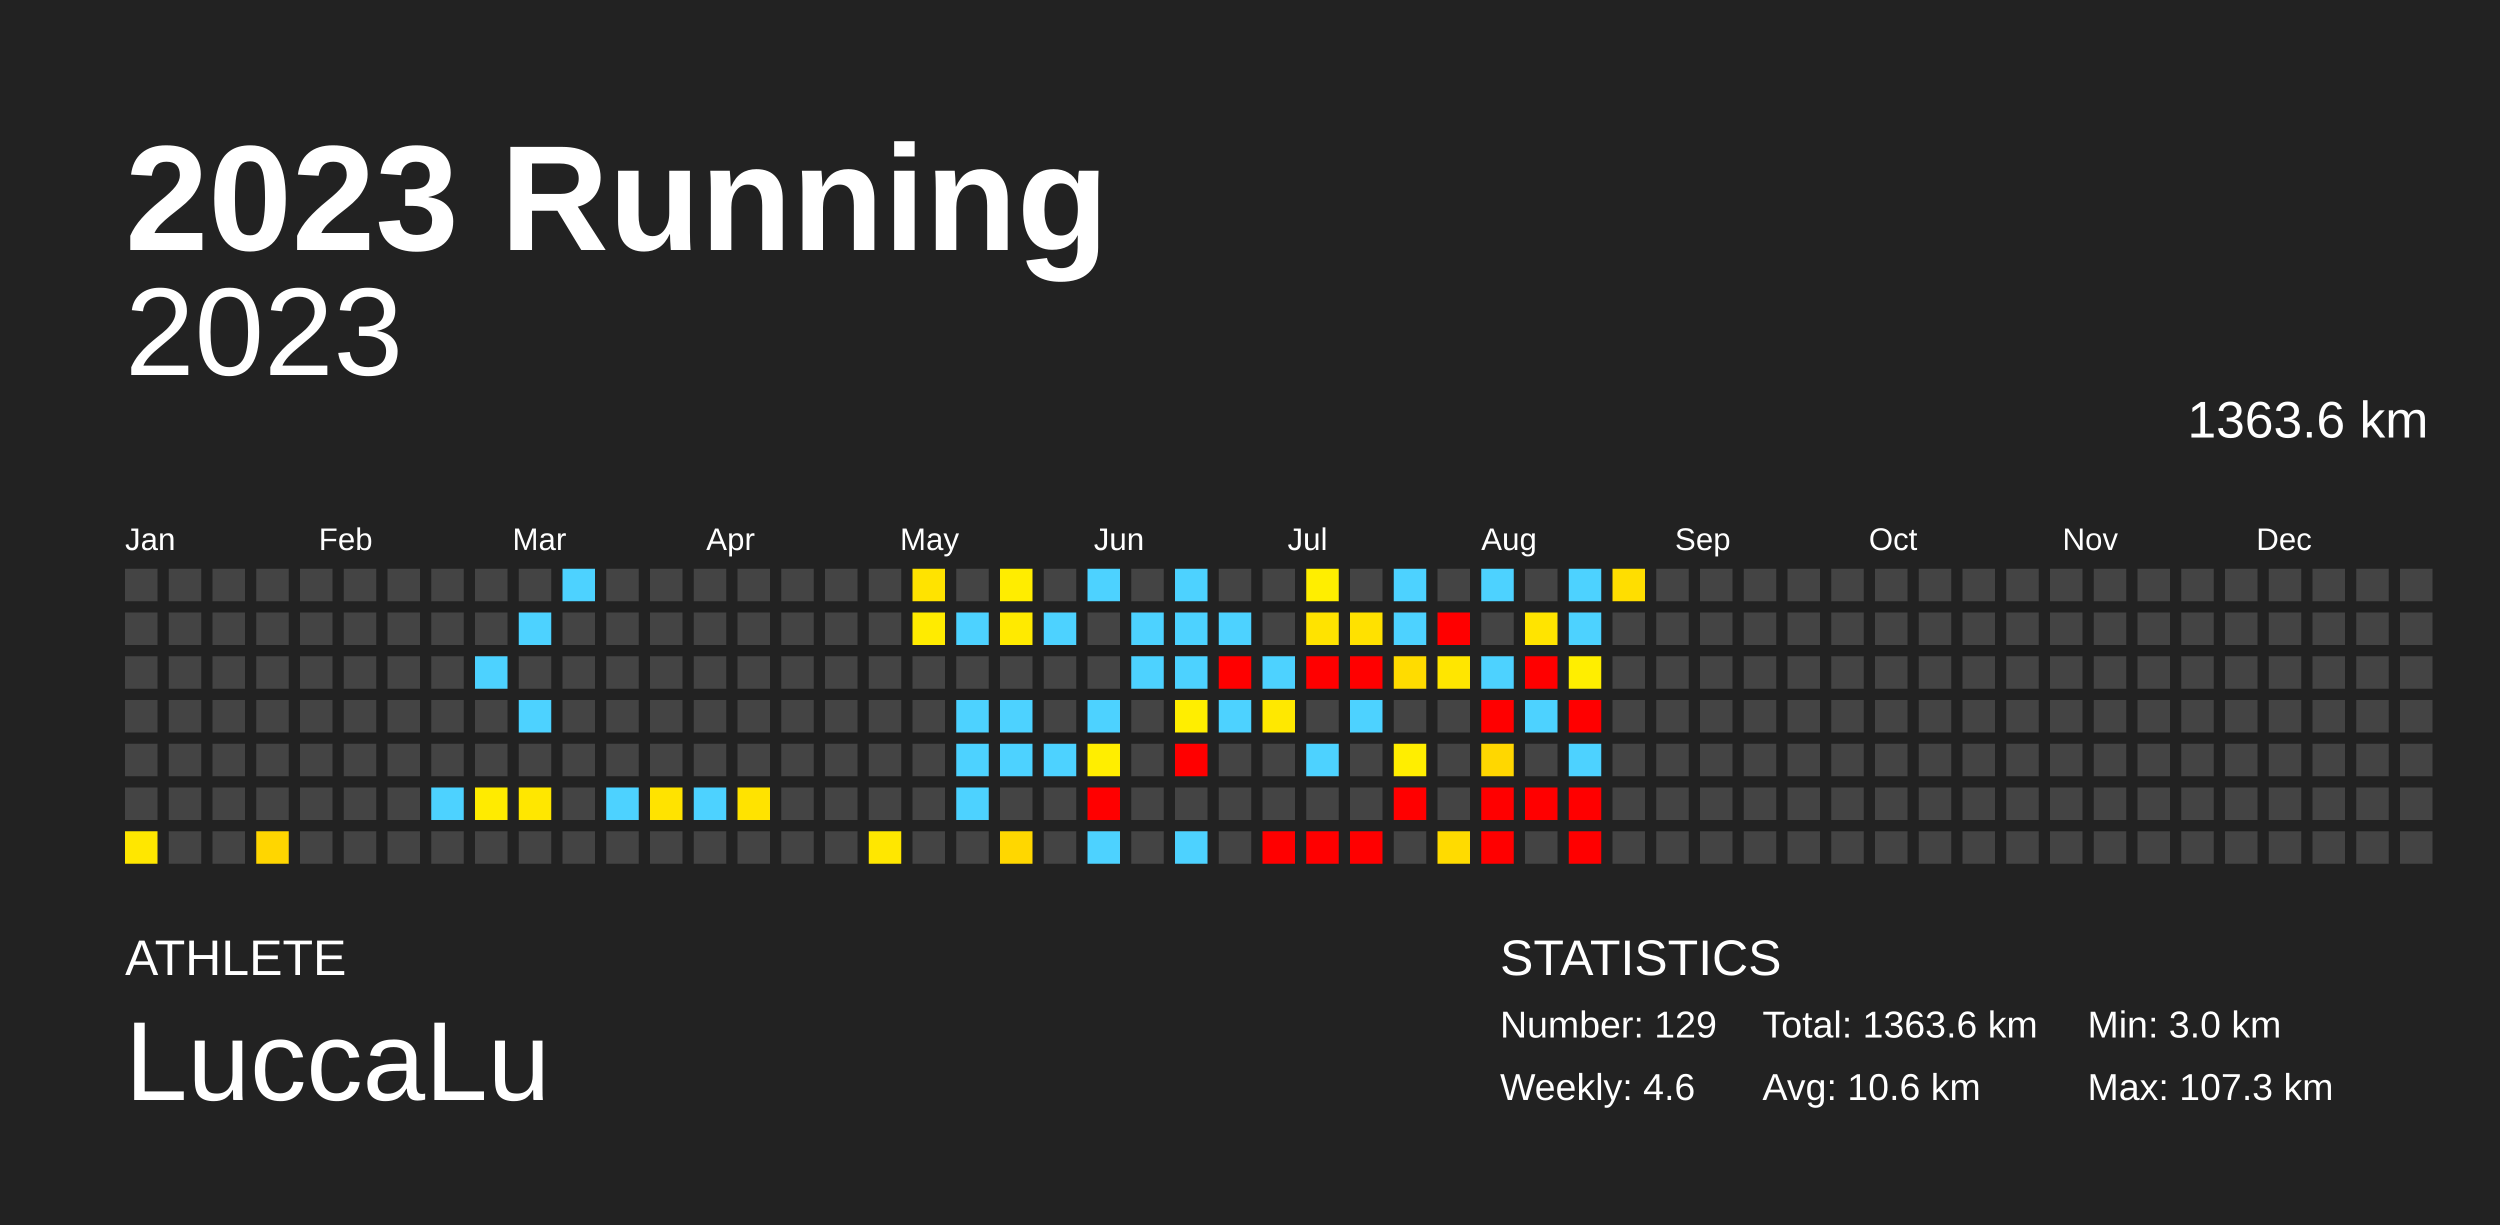
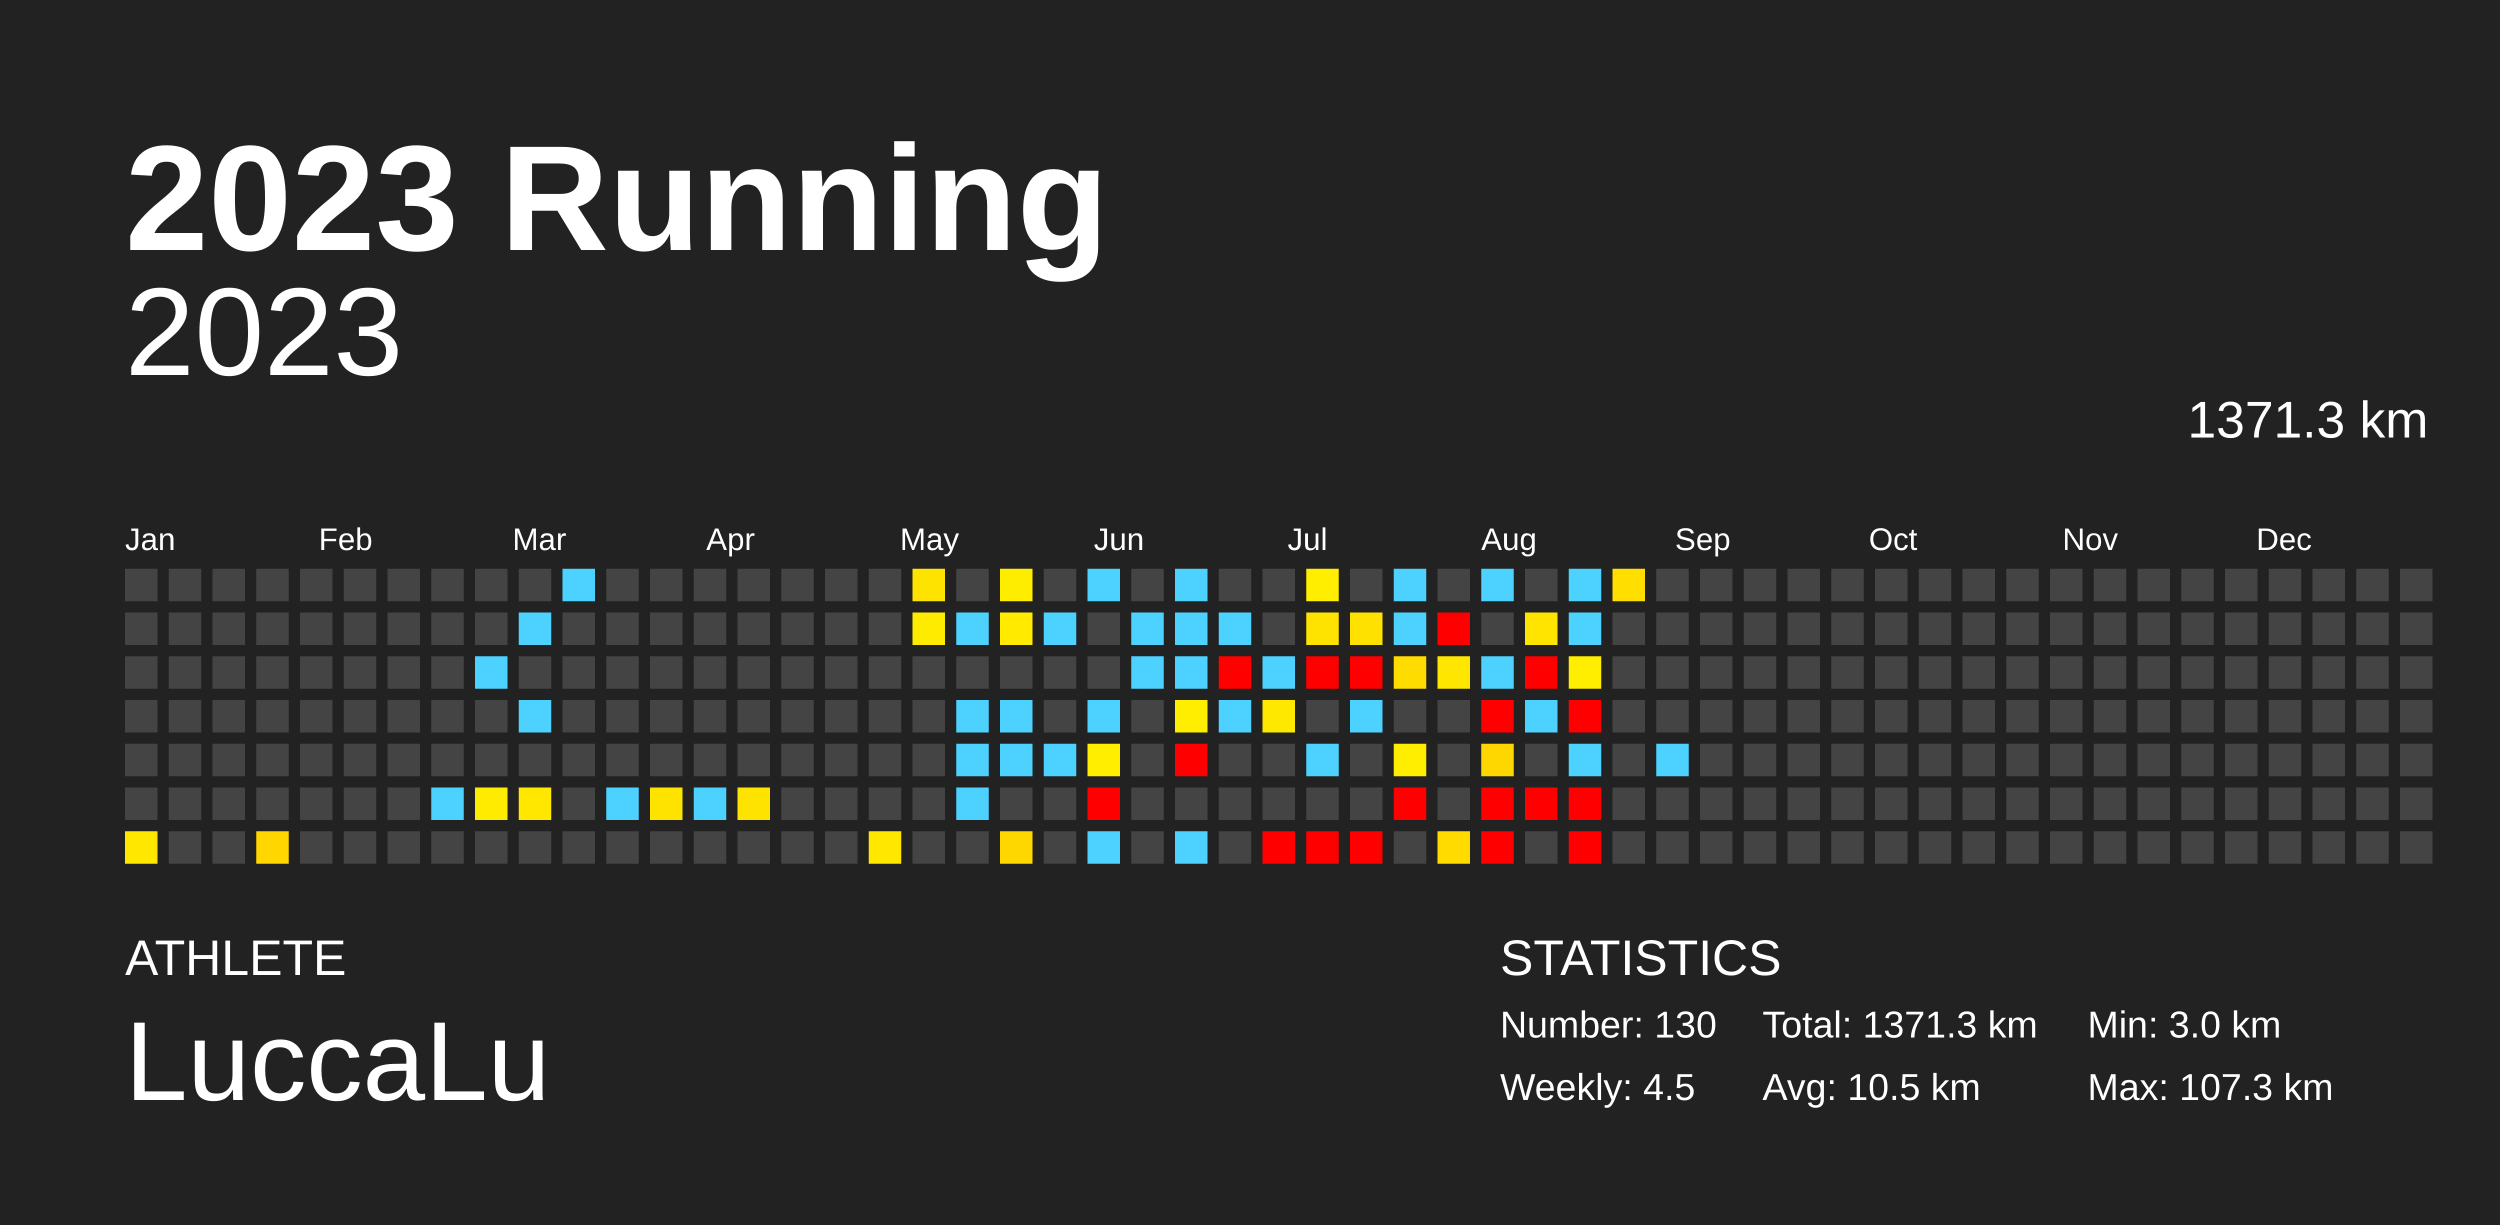
<svg xmlns="http://www.w3.org/2000/svg" baseProfile="full" height="98mm" version="1.1" viewBox="0,0,200,98" width="200mm">
  <defs />
  <rect fill="#222222" height="98" width="200" x="0" y="0" />
  <text fill="#FFFFFF" style="font-size:12px; font-family:Arial; font-weight:bold;" x="10" y="20">2023 Running</text>
  <text fill="#FFFFFF" style="font-size:4px; font-family:Arial" x="10" y="78">ATHLETE</text>
  <text fill="#FFFFFF" style="font-size:9px; font-family:Arial" x="10" y="88">LuccaLu</text>
  <text fill="#FFFFFF" style="font-size:4px; font-family:Arial" x="120" y="78">STATISTICS</text>
-   <text fill="#FFFFFF" style="font-size:3px; font-family:Arial" x="120" y="83">Number: 129</text>
-   <text fill="#FFFFFF" style="font-size:3px; font-family:Arial" x="120" y="88">Weekly: 4.6</text>
-   <text fill="#FFFFFF" style="font-size:3px; font-family:Arial" x="141" y="83">Total: 1363.6 km</text>
-   <text fill="#FFFFFF" style="font-size:3px; font-family:Arial" x="141" y="88">Avg: 10.6 km</text>
+   <text fill="#FFFFFF" style="font-size:3px; font-family:Arial" x="120" y="83">Number: 130</text>
+   <text fill="#FFFFFF" style="font-size:3px; font-family:Arial" x="120" y="88">Weekly: 4.5</text>
+   <text fill="#FFFFFF" style="font-size:3px; font-family:Arial" x="141" y="83">Total: 1371.3 km</text>
+   <text fill="#FFFFFF" style="font-size:3px; font-family:Arial" x="141" y="88">Avg: 10.5 km</text>
  <text fill="#FFFFFF" style="font-size:3px; font-family:Arial" x="167" y="83">Min: 3.0 km</text>
  <text fill="#FFFFFF" style="font-size:3px; font-family:Arial" x="167" y="88">Max: 107.3 km</text>
  <text alignment-baseline="hanging" fill="#FFFFFF" style="font-size:10.0px; font-family:Arial;" x="10" y="30">2023</text>
-   <text alignment-baseline="hanging" fill="#FFFFFF" style="font-size:4.125px; font-family:Arial;" x="175" y="35">1363.6 km</text>
+   <text alignment-baseline="hanging" fill="#FFFFFF" style="font-size:4.125px; font-family:Arial;" x="175" y="35">1371.3 km</text>
  <text fill="#FFFFFF" style="font-size:2.5px; font-family:Arial" x="10.0" y="44">Jan</text>
  <text fill="#FFFFFF" style="font-size:2.5px; font-family:Arial" x="25.5" y="44">Feb</text>
  <text fill="#FFFFFF" style="font-size:2.5px; font-family:Arial" x="41.0" y="44">Mar</text>
  <text fill="#FFFFFF" style="font-size:2.5px; font-family:Arial" x="56.5" y="44">Apr</text>
  <text fill="#FFFFFF" style="font-size:2.5px; font-family:Arial" x="72.0" y="44">May</text>
  <text fill="#FFFFFF" style="font-size:2.5px; font-family:Arial" x="87.5" y="44">Jun</text>
  <text fill="#FFFFFF" style="font-size:2.5px; font-family:Arial" x="103.0" y="44">Jul</text>
  <text fill="#FFFFFF" style="font-size:2.5px; font-family:Arial" x="118.5" y="44">Aug</text>
  <text fill="#FFFFFF" style="font-size:2.5px; font-family:Arial" x="134.0" y="44">Sep</text>
  <text fill="#FFFFFF" style="font-size:2.5px; font-family:Arial" x="149.5" y="44">Oct</text>
  <text fill="#FFFFFF" style="font-size:2.5px; font-family:Arial" x="165.0" y="44">Nov</text>
  <text fill="#FFFFFF" style="font-size:2.5px; font-family:Arial" x="180.5" y="44">Dec</text>
  <rect fill="#444444" height="2.6" width="2.6" x="10.0" y="45.5" />
  <rect fill="#444444" height="2.6" width="2.6" x="10.0" y="49.0" />
  <rect fill="#444444" height="2.6" width="2.6" x="10.0" y="52.5" />
  <rect fill="#444444" height="2.6" width="2.6" x="10.0" y="56.0" />
  <rect fill="#444444" height="2.6" width="2.6" x="10.0" y="59.5" />
  <rect fill="#444444" height="2.6" width="2.6" x="10.0" y="63.0" />
  <rect fill="#ffe700" height="2.6" width="2.6" x="10.0" y="66.5" />
  <rect fill="#444444" height="2.6" width="2.6" x="13.5" y="45.5" />
  <rect fill="#444444" height="2.6" width="2.6" x="13.5" y="49.0" />
  <rect fill="#444444" height="2.6" width="2.6" x="13.5" y="52.5" />
  <rect fill="#444444" height="2.6" width="2.6" x="13.5" y="56.0" />
  <rect fill="#444444" height="2.6" width="2.6" x="13.5" y="59.5" />
  <rect fill="#444444" height="2.6" width="2.6" x="13.5" y="63.0" />
  <rect fill="#444444" height="2.6" width="2.6" x="13.5" y="66.5" />
  <rect fill="#444444" height="2.6" width="2.6" x="17.0" y="45.5" />
  <rect fill="#444444" height="2.6" width="2.6" x="17.0" y="49.0" />
  <rect fill="#444444" height="2.6" width="2.6" x="17.0" y="52.5" />
  <rect fill="#444444" height="2.6" width="2.6" x="17.0" y="56.0" />
  <rect fill="#444444" height="2.6" width="2.6" x="17.0" y="59.5" />
  <rect fill="#444444" height="2.6" width="2.6" x="17.0" y="63.0" />
  <rect fill="#444444" height="2.6" width="2.6" x="17.0" y="66.5" />
  <rect fill="#444444" height="2.6" width="2.6" x="20.5" y="45.5" />
  <rect fill="#444444" height="2.6" width="2.6" x="20.5" y="49.0" />
  <rect fill="#444444" height="2.6" width="2.6" x="20.5" y="52.5" />
  <rect fill="#444444" height="2.6" width="2.6" x="20.5" y="56.0" />
  <rect fill="#444444" height="2.6" width="2.6" x="20.5" y="59.5" />
  <rect fill="#444444" height="2.6" width="2.6" x="20.5" y="63.0" />
  <rect fill="#ffd600" height="2.6" width="2.6" x="20.5" y="66.5" />
  <rect fill="#444444" height="2.6" width="2.6" x="24.0" y="45.5" />
  <rect fill="#444444" height="2.6" width="2.6" x="24.0" y="49.0" />
  <rect fill="#444444" height="2.6" width="2.6" x="24.0" y="52.5" />
  <rect fill="#444444" height="2.6" width="2.6" x="24.0" y="56.0" />
  <rect fill="#444444" height="2.6" width="2.6" x="24.0" y="59.5" />
  <rect fill="#444444" height="2.6" width="2.6" x="24.0" y="63.0" />
  <rect fill="#444444" height="2.6" width="2.6" x="24.0" y="66.5" />
  <rect fill="#444444" height="2.6" width="2.6" x="27.5" y="45.5" />
  <rect fill="#444444" height="2.6" width="2.6" x="27.5" y="49.0" />
  <rect fill="#444444" height="2.6" width="2.6" x="27.5" y="52.5" />
  <rect fill="#444444" height="2.6" width="2.6" x="27.5" y="56.0" />
  <rect fill="#444444" height="2.6" width="2.6" x="27.5" y="59.5" />
  <rect fill="#444444" height="2.6" width="2.6" x="27.5" y="63.0" />
  <rect fill="#444444" height="2.6" width="2.6" x="27.5" y="66.5" />
  <rect fill="#444444" height="2.6" width="2.6" x="31.0" y="45.5" />
  <rect fill="#444444" height="2.6" width="2.6" x="31.0" y="49.0" />
  <rect fill="#444444" height="2.6" width="2.6" x="31.0" y="52.5" />
  <rect fill="#444444" height="2.6" width="2.6" x="31.0" y="56.0" />
  <rect fill="#444444" height="2.6" width="2.6" x="31.0" y="59.5" />
  <rect fill="#444444" height="2.6" width="2.6" x="31.0" y="63.0" />
  <rect fill="#444444" height="2.6" width="2.6" x="31.0" y="66.5" />
  <rect fill="#444444" height="2.6" width="2.6" x="34.5" y="45.5" />
  <rect fill="#444444" height="2.6" width="2.6" x="34.5" y="49.0" />
  <rect fill="#444444" height="2.6" width="2.6" x="34.5" y="52.5" />
  <rect fill="#444444" height="2.6" width="2.6" x="34.5" y="56.0" />
  <rect fill="#444444" height="2.6" width="2.6" x="34.5" y="59.5" />
  <rect fill="#4dd2ff" height="2.6" width="2.6" x="34.5" y="63.0" />
  <rect fill="#444444" height="2.6" width="2.6" x="34.5" y="66.5" />
  <rect fill="#444444" height="2.6" width="2.6" x="38.0" y="45.5" />
  <rect fill="#444444" height="2.6" width="2.6" x="38.0" y="49.0" />
  <rect fill="#4dd2ff" height="2.6" width="2.6" x="38.0" y="52.5" />
  <rect fill="#444444" height="2.6" width="2.6" x="38.0" y="56.0" />
  <rect fill="#444444" height="2.6" width="2.6" x="38.0" y="59.5" />
  <rect fill="#ffeb00" height="2.6" width="2.6" x="38.0" y="63.0" />
  <rect fill="#444444" height="2.6" width="2.6" x="38.0" y="66.5" />
  <rect fill="#444444" height="2.6" width="2.6" x="41.5" y="45.5" />
  <rect fill="#4dd2ff" height="2.6" width="2.6" x="41.5" y="49.0" />
  <rect fill="#444444" height="2.6" width="2.6" x="41.5" y="52.5" />
  <rect fill="#4dd2ff" height="2.6" width="2.6" x="41.5" y="56.0" />
  <rect fill="#444444" height="2.6" width="2.6" x="41.5" y="59.5" />
  <rect fill="#ffe700" height="2.6" width="2.6" x="41.5" y="63.0" />
  <rect fill="#444444" height="2.6" width="2.6" x="41.5" y="66.5" />
  <rect fill="#4dd2ff" height="2.6" width="2.6" x="45.0" y="45.5" />
  <rect fill="#444444" height="2.6" width="2.6" x="45.0" y="49.0" />
  <rect fill="#444444" height="2.6" width="2.6" x="45.0" y="52.5" />
  <rect fill="#444444" height="2.6" width="2.6" x="45.0" y="56.0" />
  <rect fill="#444444" height="2.6" width="2.6" x="45.0" y="59.5" />
  <rect fill="#444444" height="2.6" width="2.6" x="45.0" y="63.0" />
  <rect fill="#444444" height="2.6" width="2.6" x="45.0" y="66.5" />
  <rect fill="#444444" height="2.6" width="2.6" x="48.5" y="45.5" />
  <rect fill="#444444" height="2.6" width="2.6" x="48.5" y="49.0" />
  <rect fill="#444444" height="2.6" width="2.6" x="48.5" y="52.5" />
  <rect fill="#444444" height="2.6" width="2.6" x="48.5" y="56.0" />
  <rect fill="#444444" height="2.6" width="2.6" x="48.5" y="59.5" />
  <rect fill="#4dd2ff" height="2.6" width="2.6" x="48.5" y="63.0" />
  <rect fill="#444444" height="2.6" width="2.6" x="48.5" y="66.5" />
  <rect fill="#444444" height="2.6" width="2.6" x="52.0" y="45.5" />
  <rect fill="#444444" height="2.6" width="2.6" x="52.0" y="49.0" />
  <rect fill="#444444" height="2.6" width="2.6" x="52.0" y="52.5" />
  <rect fill="#444444" height="2.6" width="2.6" x="52.0" y="56.0" />
  <rect fill="#444444" height="2.6" width="2.6" x="52.0" y="59.5" />
  <rect fill="#ffe300" height="2.6" width="2.6" x="52.0" y="63.0" />
  <rect fill="#444444" height="2.6" width="2.6" x="52.0" y="66.5" />
  <rect fill="#444444" height="2.6" width="2.6" x="55.5" y="45.5" />
  <rect fill="#444444" height="2.6" width="2.6" x="55.5" y="49.0" />
  <rect fill="#444444" height="2.6" width="2.6" x="55.5" y="52.5" />
  <rect fill="#444444" height="2.6" width="2.6" x="55.5" y="56.0" />
  <rect fill="#444444" height="2.6" width="2.6" x="55.5" y="59.5" />
  <rect fill="#4dd2ff" height="2.6" width="2.6" x="55.5" y="63.0" />
  <rect fill="#444444" height="2.6" width="2.6" x="55.5" y="66.5" />
  <rect fill="#444444" height="2.6" width="2.6" x="59.0" y="45.5" />
  <rect fill="#444444" height="2.6" width="2.6" x="59.0" y="49.0" />
  <rect fill="#444444" height="2.6" width="2.6" x="59.0" y="52.5" />
  <rect fill="#444444" height="2.6" width="2.6" x="59.0" y="56.0" />
  <rect fill="#444444" height="2.6" width="2.6" x="59.0" y="59.5" />
  <rect fill="#ffe300" height="2.6" width="2.6" x="59.0" y="63.0" />
  <rect fill="#444444" height="2.6" width="2.6" x="59.0" y="66.5" />
  <rect fill="#444444" height="2.6" width="2.6" x="62.5" y="45.5" />
  <rect fill="#444444" height="2.6" width="2.6" x="62.5" y="49.0" />
  <rect fill="#444444" height="2.6" width="2.6" x="62.5" y="52.5" />
  <rect fill="#444444" height="2.6" width="2.6" x="62.5" y="56.0" />
  <rect fill="#444444" height="2.6" width="2.6" x="62.5" y="59.5" />
  <rect fill="#444444" height="2.6" width="2.6" x="62.5" y="63.0" />
  <rect fill="#444444" height="2.6" width="2.6" x="62.5" y="66.5" />
  <rect fill="#444444" height="2.6" width="2.6" x="66.0" y="45.5" />
  <rect fill="#444444" height="2.6" width="2.6" x="66.0" y="49.0" />
  <rect fill="#444444" height="2.6" width="2.6" x="66.0" y="52.5" />
  <rect fill="#444444" height="2.6" width="2.6" x="66.0" y="56.0" />
  <rect fill="#444444" height="2.6" width="2.6" x="66.0" y="59.5" />
  <rect fill="#444444" height="2.6" width="2.6" x="66.0" y="63.0" />
  <rect fill="#444444" height="2.6" width="2.6" x="66.0" y="66.5" />
  <rect fill="#444444" height="2.6" width="2.6" x="69.5" y="45.5" />
  <rect fill="#444444" height="2.6" width="2.6" x="69.5" y="49.0" />
  <rect fill="#444444" height="2.6" width="2.6" x="69.5" y="52.5" />
  <rect fill="#444444" height="2.6" width="2.6" x="69.5" y="56.0" />
  <rect fill="#444444" height="2.6" width="2.6" x="69.5" y="59.5" />
  <rect fill="#444444" height="2.6" width="2.6" x="69.5" y="63.0" />
  <rect fill="#ffe700" height="2.6" width="2.6" x="69.5" y="66.5" />
  <rect fill="#ffe300" height="2.6" width="2.6" x="73.0" y="45.5" />
  <rect fill="#ffeb00" height="2.6" width="2.6" x="73.0" y="49.0" />
  <rect fill="#444444" height="2.6" width="2.6" x="73.0" y="52.5" />
  <rect fill="#444444" height="2.6" width="2.6" x="73.0" y="56.0" />
  <rect fill="#444444" height="2.6" width="2.6" x="73.0" y="59.5" />
  <rect fill="#444444" height="2.6" width="2.6" x="73.0" y="63.0" />
  <rect fill="#444444" height="2.6" width="2.6" x="73.0" y="66.5" />
  <rect fill="#444444" height="2.6" width="2.6" x="76.5" y="45.5" />
  <rect fill="#4dd2ff" height="2.6" width="2.6" x="76.5" y="49.0" />
  <rect fill="#444444" height="2.6" width="2.6" x="76.5" y="52.5" />
  <rect fill="#4dd2ff" height="2.6" width="2.6" x="76.5" y="56.0" />
  <rect fill="#4dd2ff" height="2.6" width="2.6" x="76.5" y="59.5" />
  <rect fill="#4dd2ff" height="2.6" width="2.6" x="76.5" y="63.0" />
  <rect fill="#444444" height="2.6" width="2.6" x="76.5" y="66.5" />
  <rect fill="#ffed00" height="2.6" width="2.6" x="80.0" y="45.5" />
  <rect fill="#ffea00" height="2.6" width="2.6" x="80.0" y="49.0" />
  <rect fill="#444444" height="2.6" width="2.6" x="80.0" y="52.5" />
  <rect fill="#4dd2ff" height="2.6" width="2.6" x="80.0" y="56.0" />
  <rect fill="#4dd2ff" height="2.6" width="2.6" x="80.0" y="59.5" />
  <rect fill="#444444" height="2.6" width="2.6" x="80.0" y="63.0" />
  <rect fill="#ffd700" height="2.6" width="2.6" x="80.0" y="66.5" />
  <rect fill="#444444" height="2.6" width="2.6" x="83.5" y="45.5" />
  <rect fill="#4dd2ff" height="2.6" width="2.6" x="83.5" y="49.0" />
  <rect fill="#444444" height="2.6" width="2.6" x="83.5" y="52.5" />
  <rect fill="#444444" height="2.6" width="2.6" x="83.5" y="56.0" />
  <rect fill="#4dd2ff" height="2.6" width="2.6" x="83.5" y="59.5" />
  <rect fill="#444444" height="2.6" width="2.6" x="83.5" y="63.0" />
  <rect fill="#444444" height="2.6" width="2.6" x="83.5" y="66.5" />
  <rect fill="#4dd2ff" height="2.6" width="2.6" x="87.0" y="45.5" />
  <rect fill="#444444" height="2.6" width="2.6" x="87.0" y="49.0" />
  <rect fill="#444444" height="2.6" width="2.6" x="87.0" y="52.5" />
  <rect fill="#4dd2ff" height="2.6" width="2.6" x="87.0" y="56.0" />
  <rect fill="#ffee00" height="2.6" width="2.6" x="87.0" y="59.5" />
  <rect fill="red" height="2.6" width="2.6" x="87.0" y="63.0" />
  <rect fill="#4dd2ff" height="2.6" width="2.6" x="87.0" y="66.5" />
  <rect fill="#444444" height="2.6" width="2.6" x="90.5" y="45.5" />
  <rect fill="#4dd2ff" height="2.6" width="2.6" x="90.5" y="49.0" />
  <rect fill="#4dd2ff" height="2.6" width="2.6" x="90.5" y="52.5" />
  <rect fill="#444444" height="2.6" width="2.6" x="90.5" y="56.0" />
  <rect fill="#444444" height="2.6" width="2.6" x="90.5" y="59.5" />
  <rect fill="#444444" height="2.6" width="2.6" x="90.5" y="63.0" />
  <rect fill="#444444" height="2.6" width="2.6" x="90.5" y="66.5" />
  <rect fill="#4dd2ff" height="2.6" width="2.6" x="94.0" y="45.5" />
  <rect fill="#4dd2ff" height="2.6" width="2.6" x="94.0" y="49.0" />
  <rect fill="#4dd2ff" height="2.6" width="2.6" x="94.0" y="52.5" />
  <rect fill="#ffee00" height="2.6" width="2.6" x="94.0" y="56.0" />
  <rect fill="red" height="2.6" width="2.6" x="94.0" y="59.5" />
  <rect fill="#444444" height="2.6" width="2.6" x="94.0" y="63.0" />
  <rect fill="#4dd2ff" height="2.6" width="2.6" x="94.0" y="66.5" />
  <rect fill="#444444" height="2.6" width="2.6" x="97.5" y="45.5" />
  <rect fill="#4dd2ff" height="2.6" width="2.6" x="97.5" y="49.0" />
  <rect fill="red" height="2.6" width="2.6" x="97.5" y="52.5" />
  <rect fill="#4dd2ff" height="2.6" width="2.6" x="97.5" y="56.0" />
  <rect fill="#444444" height="2.6" width="2.6" x="97.5" y="59.5" />
  <rect fill="#444444" height="2.6" width="2.6" x="97.5" y="63.0" />
  <rect fill="#444444" height="2.6" width="2.6" x="97.5" y="66.5" />
  <rect fill="#444444" height="2.6" width="2.6" x="101.0" y="45.5" />
  <rect fill="#444444" height="2.6" width="2.6" x="101.0" y="49.0" />
  <rect fill="#4dd2ff" height="2.6" width="2.6" x="101.0" y="52.5" />
  <rect fill="#ffe800" height="2.6" width="2.6" x="101.0" y="56.0" />
  <rect fill="#444444" height="2.6" width="2.6" x="101.0" y="59.5" />
  <rect fill="#444444" height="2.6" width="2.6" x="101.0" y="63.0" />
  <rect fill="red" height="2.6" width="2.6" x="101.0" y="66.5" />
  <rect fill="#ffee00" height="2.6" width="2.6" x="104.5" y="45.5" />
  <rect fill="#ffe300" height="2.6" width="2.6" x="104.5" y="49.0" />
  <rect fill="red" height="2.6" width="2.6" x="104.5" y="52.5" />
  <rect fill="#444444" height="2.6" width="2.6" x="104.5" y="56.0" />
  <rect fill="#4dd2ff" height="2.6" width="2.6" x="104.5" y="59.5" />
  <rect fill="#444444" height="2.6" width="2.6" x="104.5" y="63.0" />
  <rect fill="red" height="2.6" width="2.6" x="104.5" y="66.5" />
  <rect fill="#444444" height="2.6" width="2.6" x="108.0" y="45.5" />
  <rect fill="#ffe100" height="2.6" width="2.6" x="108.0" y="49.0" />
  <rect fill="red" height="2.6" width="2.6" x="108.0" y="52.5" />
  <rect fill="#4dd2ff" height="2.6" width="2.6" x="108.0" y="56.0" />
  <rect fill="#444444" height="2.6" width="2.6" x="108.0" y="59.5" />
  <rect fill="#444444" height="2.6" width="2.6" x="108.0" y="63.0" />
  <rect fill="red" height="2.6" width="2.6" x="108.0" y="66.5" />
  <rect fill="#4dd2ff" height="2.6" width="2.6" x="111.5" y="45.5" />
  <rect fill="#4dd2ff" height="2.6" width="2.6" x="111.5" y="49.0" />
  <rect fill="#ffdc00" height="2.6" width="2.6" x="111.5" y="52.5" />
  <rect fill="#444444" height="2.6" width="2.6" x="111.5" y="56.0" />
  <rect fill="#ffee00" height="2.6" width="2.6" x="111.5" y="59.5" />
  <rect fill="red" height="2.6" width="2.6" x="111.5" y="63.0" />
  <rect fill="#444444" height="2.6" width="2.6" x="111.5" y="66.5" />
  <rect fill="#444444" height="2.6" width="2.6" x="115.0" y="45.5" />
  <rect fill="red" height="2.6" width="2.6" x="115.0" y="49.0" />
  <rect fill="#ffe600" height="2.6" width="2.6" x="115.0" y="52.5" />
  <rect fill="#444444" height="2.6" width="2.6" x="115.0" y="56.0" />
  <rect fill="#444444" height="2.6" width="2.6" x="115.0" y="59.5" />
  <rect fill="#444444" height="2.6" width="2.6" x="115.0" y="63.0" />
  <rect fill="#ffdb00" height="2.6" width="2.6" x="115.0" y="66.5" />
  <rect fill="#4dd2ff" height="2.6" width="2.6" x="118.5" y="45.5" />
  <rect fill="#444444" height="2.6" width="2.6" x="118.5" y="49.0" />
  <rect fill="#4dd2ff" height="2.6" width="2.6" x="118.5" y="52.5" />
  <rect fill="red" height="2.6" width="2.6" x="118.5" y="56.0" />
  <rect fill="#ffd700" height="2.6" width="2.6" x="118.5" y="59.5" />
  <rect fill="red" height="2.6" width="2.6" x="118.5" y="63.0" />
  <rect fill="red" height="2.6" width="2.6" x="118.5" y="66.5" />
  <rect fill="#444444" height="2.6" width="2.6" x="122.0" y="45.5" />
  <rect fill="#ffe400" height="2.6" width="2.6" x="122.0" y="49.0" />
  <rect fill="red" height="2.6" width="2.6" x="122.0" y="52.5" />
  <rect fill="#4dd2ff" height="2.6" width="2.6" x="122.0" y="56.0" />
  <rect fill="#444444" height="2.6" width="2.6" x="122.0" y="59.5" />
  <rect fill="red" height="2.6" width="2.6" x="122.0" y="63.0" />
  <rect fill="#444444" height="2.6" width="2.6" x="122.0" y="66.5" />
  <rect fill="#4dd2ff" height="2.6" width="2.6" x="125.5" y="45.5" />
  <rect fill="#4dd2ff" height="2.6" width="2.6" x="125.5" y="49.0" />
  <rect fill="#ffee00" height="2.6" width="2.6" x="125.5" y="52.5" />
  <rect fill="red" height="2.6" width="2.6" x="125.5" y="56.0" />
  <rect fill="#4dd2ff" height="2.6" width="2.6" x="125.5" y="59.5" />
  <rect fill="red" height="2.6" width="2.6" x="125.5" y="63.0" />
  <rect fill="red" height="2.6" width="2.6" x="125.5" y="66.5" />
  <rect fill="#ffde00" height="2.6" width="2.6" x="129.0" y="45.5" />
  <rect fill="#444444" height="2.6" width="2.6" x="129.0" y="49.0" />
  <rect fill="#444444" height="2.6" width="2.6" x="129.0" y="52.5" />
  <rect fill="#444444" height="2.6" width="2.6" x="129.0" y="56.0" />
  <rect fill="#444444" height="2.6" width="2.6" x="129.0" y="59.5" />
  <rect fill="#444444" height="2.6" width="2.6" x="129.0" y="63.0" />
  <rect fill="#444444" height="2.6" width="2.6" x="129.0" y="66.5" />
  <rect fill="#444444" height="2.6" width="2.6" x="132.5" y="45.5" />
  <rect fill="#444444" height="2.6" width="2.6" x="132.5" y="49.0" />
  <rect fill="#444444" height="2.6" width="2.6" x="132.5" y="52.5" />
  <rect fill="#444444" height="2.6" width="2.6" x="132.5" y="56.0" />
-   <rect fill="#444444" height="2.6" width="2.6" x="132.5" y="59.5" />
+   <rect fill="#4dd2ff" height="2.6" width="2.6" x="132.5" y="59.5" />
  <rect fill="#444444" height="2.6" width="2.6" x="132.5" y="63.0" />
  <rect fill="#444444" height="2.6" width="2.6" x="132.5" y="66.5" />
  <rect fill="#444444" height="2.6" width="2.6" x="136.0" y="45.5" />
  <rect fill="#444444" height="2.6" width="2.6" x="136.0" y="49.0" />
  <rect fill="#444444" height="2.6" width="2.6" x="136.0" y="52.5" />
  <rect fill="#444444" height="2.6" width="2.6" x="136.0" y="56.0" />
  <rect fill="#444444" height="2.6" width="2.6" x="136.0" y="59.5" />
  <rect fill="#444444" height="2.6" width="2.6" x="136.0" y="63.0" />
  <rect fill="#444444" height="2.6" width="2.6" x="136.0" y="66.5" />
  <rect fill="#444444" height="2.6" width="2.6" x="139.5" y="45.5" />
  <rect fill="#444444" height="2.6" width="2.6" x="139.5" y="49.0" />
  <rect fill="#444444" height="2.6" width="2.6" x="139.5" y="52.5" />
  <rect fill="#444444" height="2.6" width="2.6" x="139.5" y="56.0" />
  <rect fill="#444444" height="2.6" width="2.6" x="139.5" y="59.5" />
  <rect fill="#444444" height="2.6" width="2.6" x="139.5" y="63.0" />
  <rect fill="#444444" height="2.6" width="2.6" x="139.5" y="66.5" />
  <rect fill="#444444" height="2.6" width="2.6" x="143.0" y="45.5" />
  <rect fill="#444444" height="2.6" width="2.6" x="143.0" y="49.0" />
  <rect fill="#444444" height="2.6" width="2.6" x="143.0" y="52.5" />
  <rect fill="#444444" height="2.6" width="2.6" x="143.0" y="56.0" />
  <rect fill="#444444" height="2.6" width="2.6" x="143.0" y="59.5" />
  <rect fill="#444444" height="2.6" width="2.6" x="143.0" y="63.0" />
  <rect fill="#444444" height="2.6" width="2.6" x="143.0" y="66.5" />
  <rect fill="#444444" height="2.6" width="2.6" x="146.5" y="45.5" />
  <rect fill="#444444" height="2.6" width="2.6" x="146.5" y="49.0" />
  <rect fill="#444444" height="2.6" width="2.6" x="146.5" y="52.5" />
  <rect fill="#444444" height="2.6" width="2.6" x="146.5" y="56.0" />
  <rect fill="#444444" height="2.6" width="2.6" x="146.5" y="59.5" />
  <rect fill="#444444" height="2.6" width="2.6" x="146.5" y="63.0" />
  <rect fill="#444444" height="2.6" width="2.6" x="146.5" y="66.5" />
  <rect fill="#444444" height="2.6" width="2.6" x="150.0" y="45.5" />
  <rect fill="#444444" height="2.6" width="2.6" x="150.0" y="49.0" />
  <rect fill="#444444" height="2.6" width="2.6" x="150.0" y="52.5" />
  <rect fill="#444444" height="2.6" width="2.6" x="150.0" y="56.0" />
  <rect fill="#444444" height="2.6" width="2.6" x="150.0" y="59.5" />
  <rect fill="#444444" height="2.6" width="2.6" x="150.0" y="63.0" />
  <rect fill="#444444" height="2.6" width="2.6" x="150.0" y="66.5" />
  <rect fill="#444444" height="2.6" width="2.6" x="153.5" y="45.5" />
  <rect fill="#444444" height="2.6" width="2.6" x="153.5" y="49.0" />
  <rect fill="#444444" height="2.6" width="2.6" x="153.5" y="52.5" />
  <rect fill="#444444" height="2.6" width="2.6" x="153.5" y="56.0" />
  <rect fill="#444444" height="2.6" width="2.6" x="153.5" y="59.5" />
  <rect fill="#444444" height="2.6" width="2.6" x="153.5" y="63.0" />
  <rect fill="#444444" height="2.6" width="2.6" x="153.5" y="66.5" />
  <rect fill="#444444" height="2.6" width="2.6" x="157.0" y="45.5" />
  <rect fill="#444444" height="2.6" width="2.6" x="157.0" y="49.0" />
  <rect fill="#444444" height="2.6" width="2.6" x="157.0" y="52.5" />
  <rect fill="#444444" height="2.6" width="2.6" x="157.0" y="56.0" />
  <rect fill="#444444" height="2.6" width="2.6" x="157.0" y="59.5" />
  <rect fill="#444444" height="2.6" width="2.6" x="157.0" y="63.0" />
  <rect fill="#444444" height="2.6" width="2.6" x="157.0" y="66.5" />
  <rect fill="#444444" height="2.6" width="2.6" x="160.5" y="45.5" />
  <rect fill="#444444" height="2.6" width="2.6" x="160.5" y="49.0" />
  <rect fill="#444444" height="2.6" width="2.6" x="160.5" y="52.5" />
  <rect fill="#444444" height="2.6" width="2.6" x="160.5" y="56.0" />
  <rect fill="#444444" height="2.6" width="2.6" x="160.5" y="59.5" />
  <rect fill="#444444" height="2.6" width="2.6" x="160.5" y="63.0" />
  <rect fill="#444444" height="2.6" width="2.6" x="160.5" y="66.5" />
  <rect fill="#444444" height="2.6" width="2.6" x="164.0" y="45.5" />
  <rect fill="#444444" height="2.6" width="2.6" x="164.0" y="49.0" />
  <rect fill="#444444" height="2.6" width="2.6" x="164.0" y="52.5" />
  <rect fill="#444444" height="2.6" width="2.6" x="164.0" y="56.0" />
  <rect fill="#444444" height="2.6" width="2.6" x="164.0" y="59.5" />
  <rect fill="#444444" height="2.6" width="2.6" x="164.0" y="63.0" />
  <rect fill="#444444" height="2.6" width="2.6" x="164.0" y="66.5" />
  <rect fill="#444444" height="2.6" width="2.6" x="167.5" y="45.5" />
  <rect fill="#444444" height="2.6" width="2.6" x="167.5" y="49.0" />
  <rect fill="#444444" height="2.6" width="2.6" x="167.5" y="52.5" />
  <rect fill="#444444" height="2.6" width="2.6" x="167.5" y="56.0" />
  <rect fill="#444444" height="2.6" width="2.6" x="167.5" y="59.5" />
  <rect fill="#444444" height="2.6" width="2.6" x="167.5" y="63.0" />
  <rect fill="#444444" height="2.6" width="2.6" x="167.5" y="66.5" />
  <rect fill="#444444" height="2.6" width="2.6" x="171.0" y="45.5" />
  <rect fill="#444444" height="2.6" width="2.6" x="171.0" y="49.0" />
  <rect fill="#444444" height="2.6" width="2.6" x="171.0" y="52.5" />
  <rect fill="#444444" height="2.6" width="2.6" x="171.0" y="56.0" />
  <rect fill="#444444" height="2.6" width="2.6" x="171.0" y="59.5" />
  <rect fill="#444444" height="2.6" width="2.6" x="171.0" y="63.0" />
  <rect fill="#444444" height="2.6" width="2.6" x="171.0" y="66.5" />
  <rect fill="#444444" height="2.6" width="2.6" x="174.5" y="45.5" />
  <rect fill="#444444" height="2.6" width="2.6" x="174.5" y="49.0" />
  <rect fill="#444444" height="2.6" width="2.6" x="174.5" y="52.5" />
  <rect fill="#444444" height="2.6" width="2.6" x="174.5" y="56.0" />
  <rect fill="#444444" height="2.6" width="2.6" x="174.5" y="59.5" />
  <rect fill="#444444" height="2.6" width="2.6" x="174.5" y="63.0" />
  <rect fill="#444444" height="2.6" width="2.6" x="174.5" y="66.5" />
  <rect fill="#444444" height="2.6" width="2.6" x="178.0" y="45.5" />
  <rect fill="#444444" height="2.6" width="2.6" x="178.0" y="49.0" />
  <rect fill="#444444" height="2.6" width="2.6" x="178.0" y="52.5" />
  <rect fill="#444444" height="2.6" width="2.6" x="178.0" y="56.0" />
  <rect fill="#444444" height="2.6" width="2.6" x="178.0" y="59.5" />
  <rect fill="#444444" height="2.6" width="2.6" x="178.0" y="63.0" />
  <rect fill="#444444" height="2.6" width="2.6" x="178.0" y="66.5" />
  <rect fill="#444444" height="2.6" width="2.6" x="181.5" y="45.5" />
  <rect fill="#444444" height="2.6" width="2.6" x="181.5" y="49.0" />
  <rect fill="#444444" height="2.6" width="2.6" x="181.5" y="52.5" />
  <rect fill="#444444" height="2.6" width="2.6" x="181.5" y="56.0" />
  <rect fill="#444444" height="2.6" width="2.6" x="181.5" y="59.5" />
  <rect fill="#444444" height="2.6" width="2.6" x="181.5" y="63.0" />
  <rect fill="#444444" height="2.6" width="2.6" x="181.5" y="66.5" />
  <rect fill="#444444" height="2.6" width="2.6" x="185.0" y="45.5" />
  <rect fill="#444444" height="2.6" width="2.6" x="185.0" y="49.0" />
  <rect fill="#444444" height="2.6" width="2.6" x="185.0" y="52.5" />
  <rect fill="#444444" height="2.6" width="2.6" x="185.0" y="56.0" />
  <rect fill="#444444" height="2.6" width="2.6" x="185.0" y="59.5" />
  <rect fill="#444444" height="2.6" width="2.6" x="185.0" y="63.0" />
  <rect fill="#444444" height="2.6" width="2.6" x="185.0" y="66.5" />
  <rect fill="#444444" height="2.6" width="2.6" x="188.5" y="45.5" />
  <rect fill="#444444" height="2.6" width="2.6" x="188.5" y="49.0" />
  <rect fill="#444444" height="2.6" width="2.6" x="188.5" y="52.5" />
  <rect fill="#444444" height="2.6" width="2.6" x="188.5" y="56.0" />
  <rect fill="#444444" height="2.6" width="2.6" x="188.5" y="59.5" />
  <rect fill="#444444" height="2.6" width="2.6" x="188.5" y="63.0" />
  <rect fill="#444444" height="2.6" width="2.6" x="188.5" y="66.5" />
  <rect fill="#444444" height="2.6" width="2.6" x="192.0" y="45.5" />
  <rect fill="#444444" height="2.6" width="2.6" x="192.0" y="49.0" />
  <rect fill="#444444" height="2.6" width="2.6" x="192.0" y="52.5" />
  <rect fill="#444444" height="2.6" width="2.6" x="192.0" y="56.0" />
  <rect fill="#444444" height="2.6" width="2.6" x="192.0" y="59.5" />
  <rect fill="#444444" height="2.6" width="2.6" x="192.0" y="63.0" />
  <rect fill="#444444" height="2.6" width="2.6" x="192.0" y="66.5" />
</svg>
